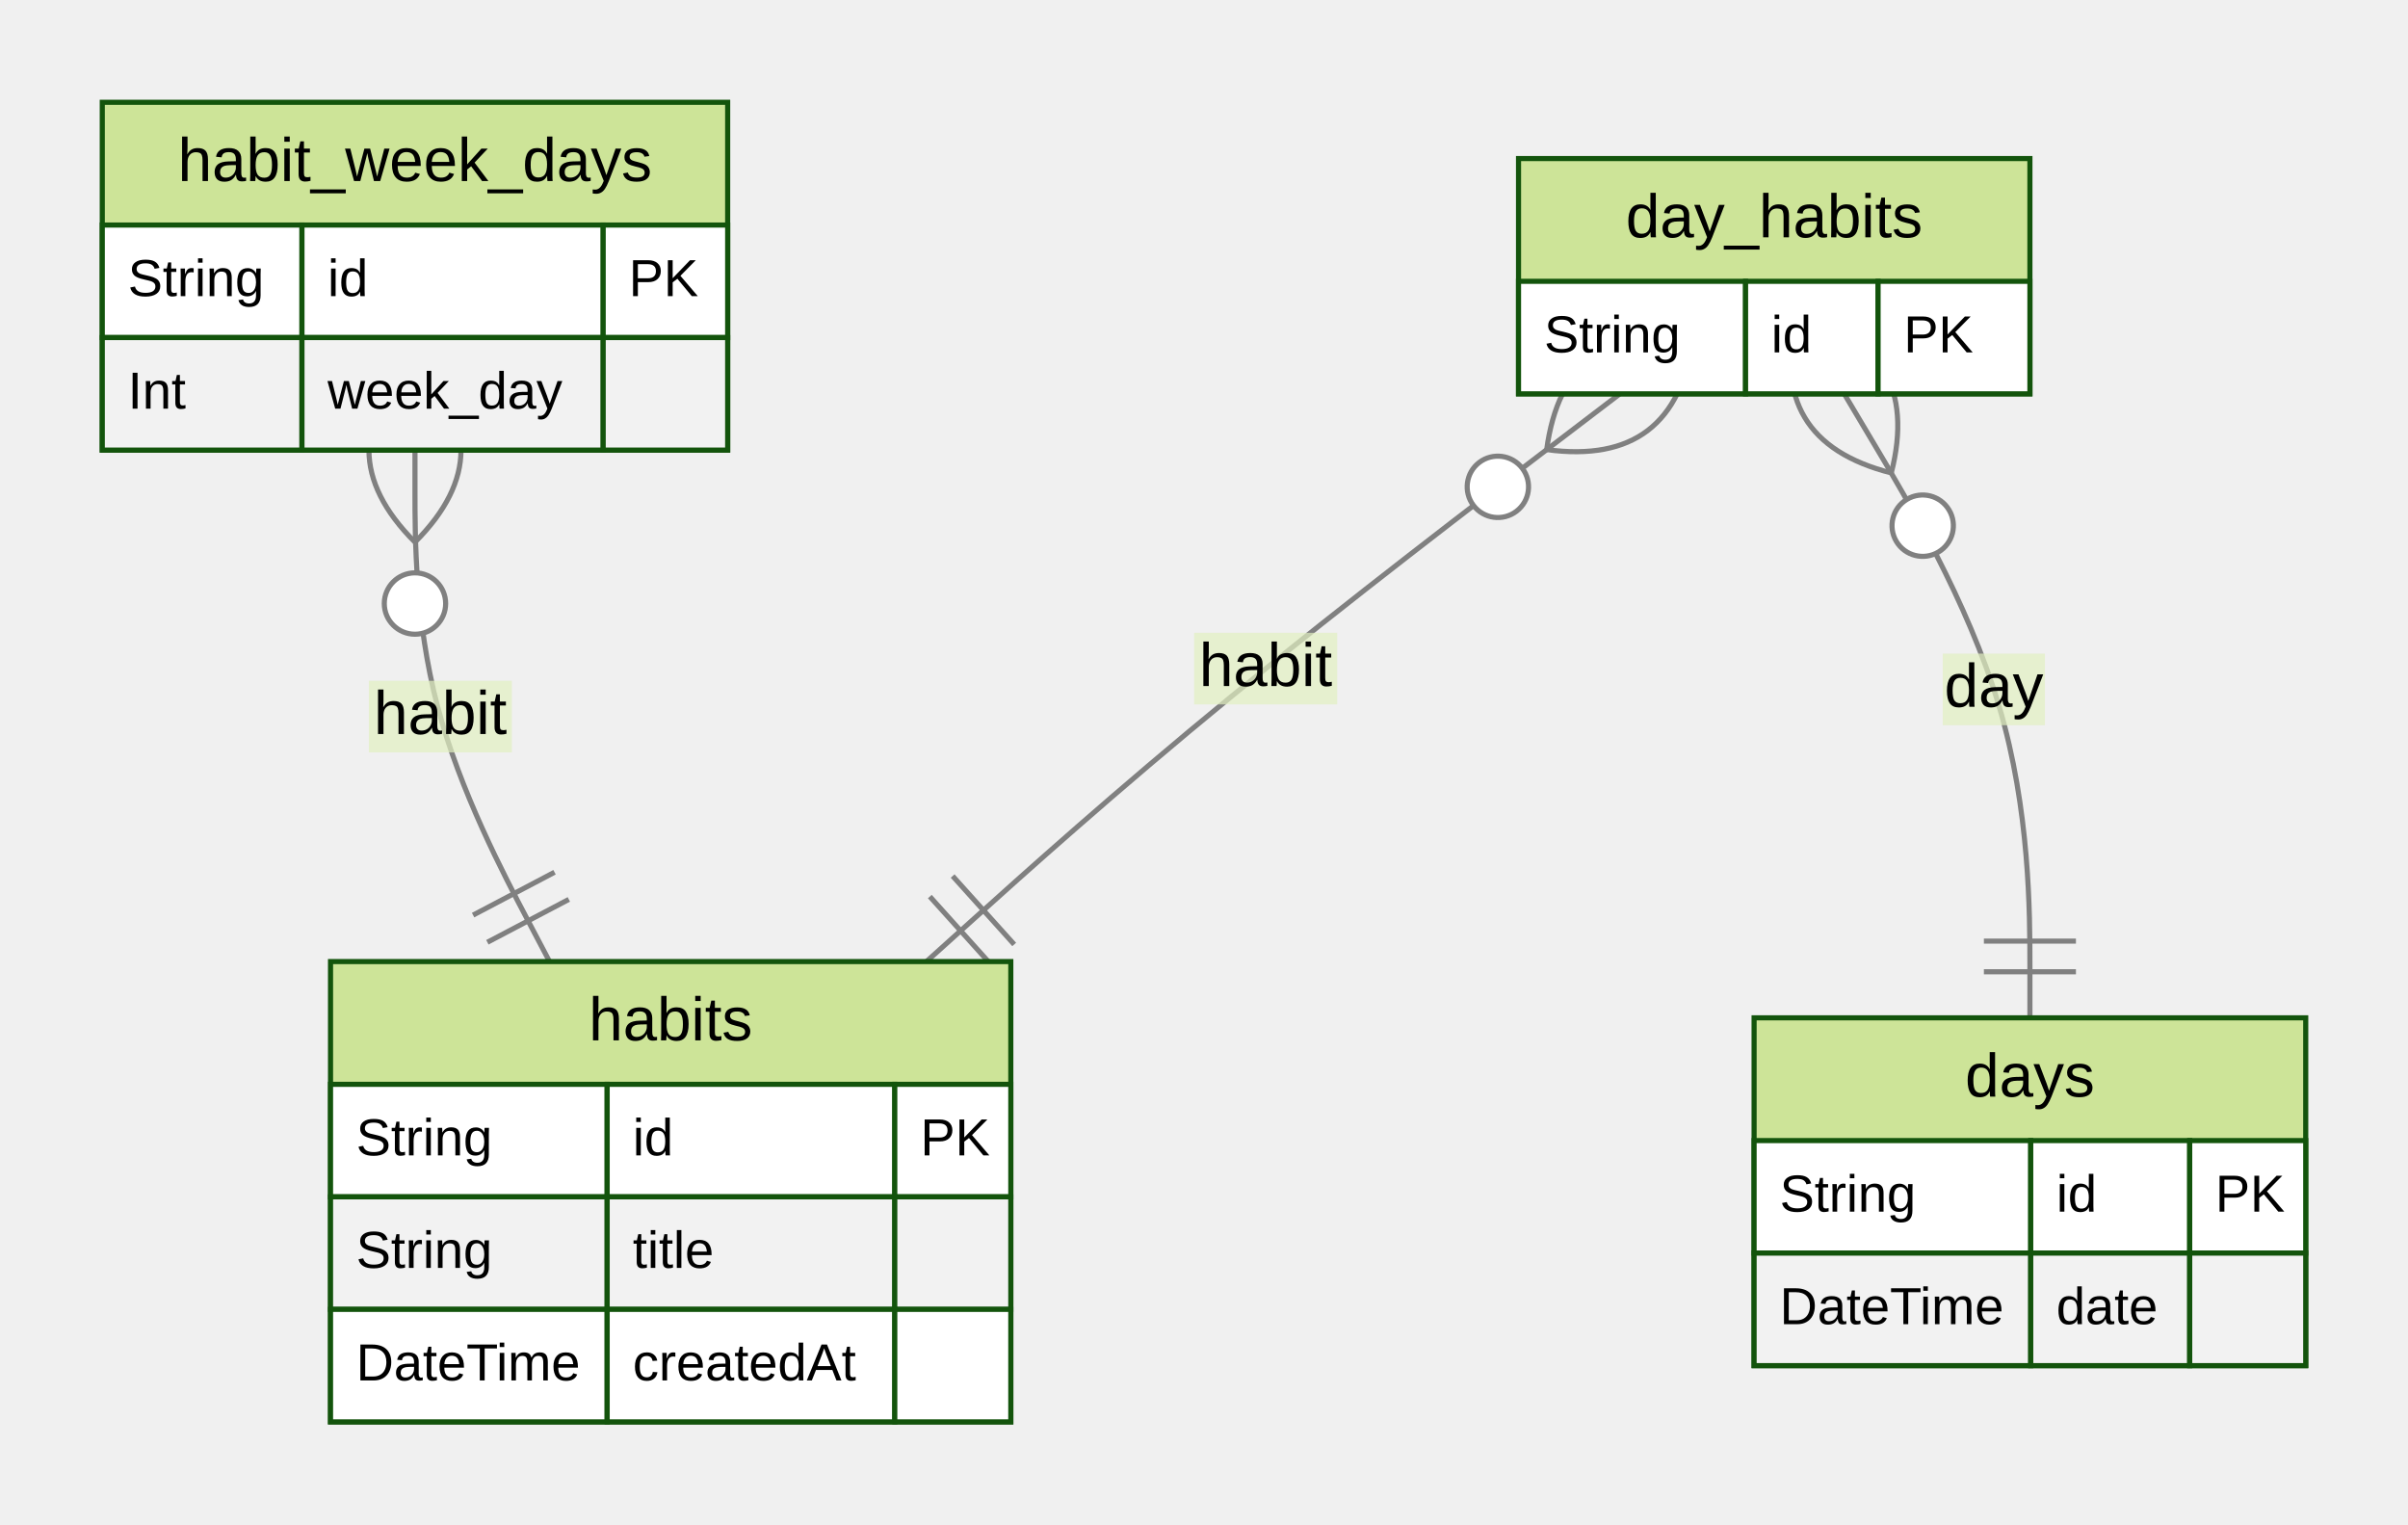
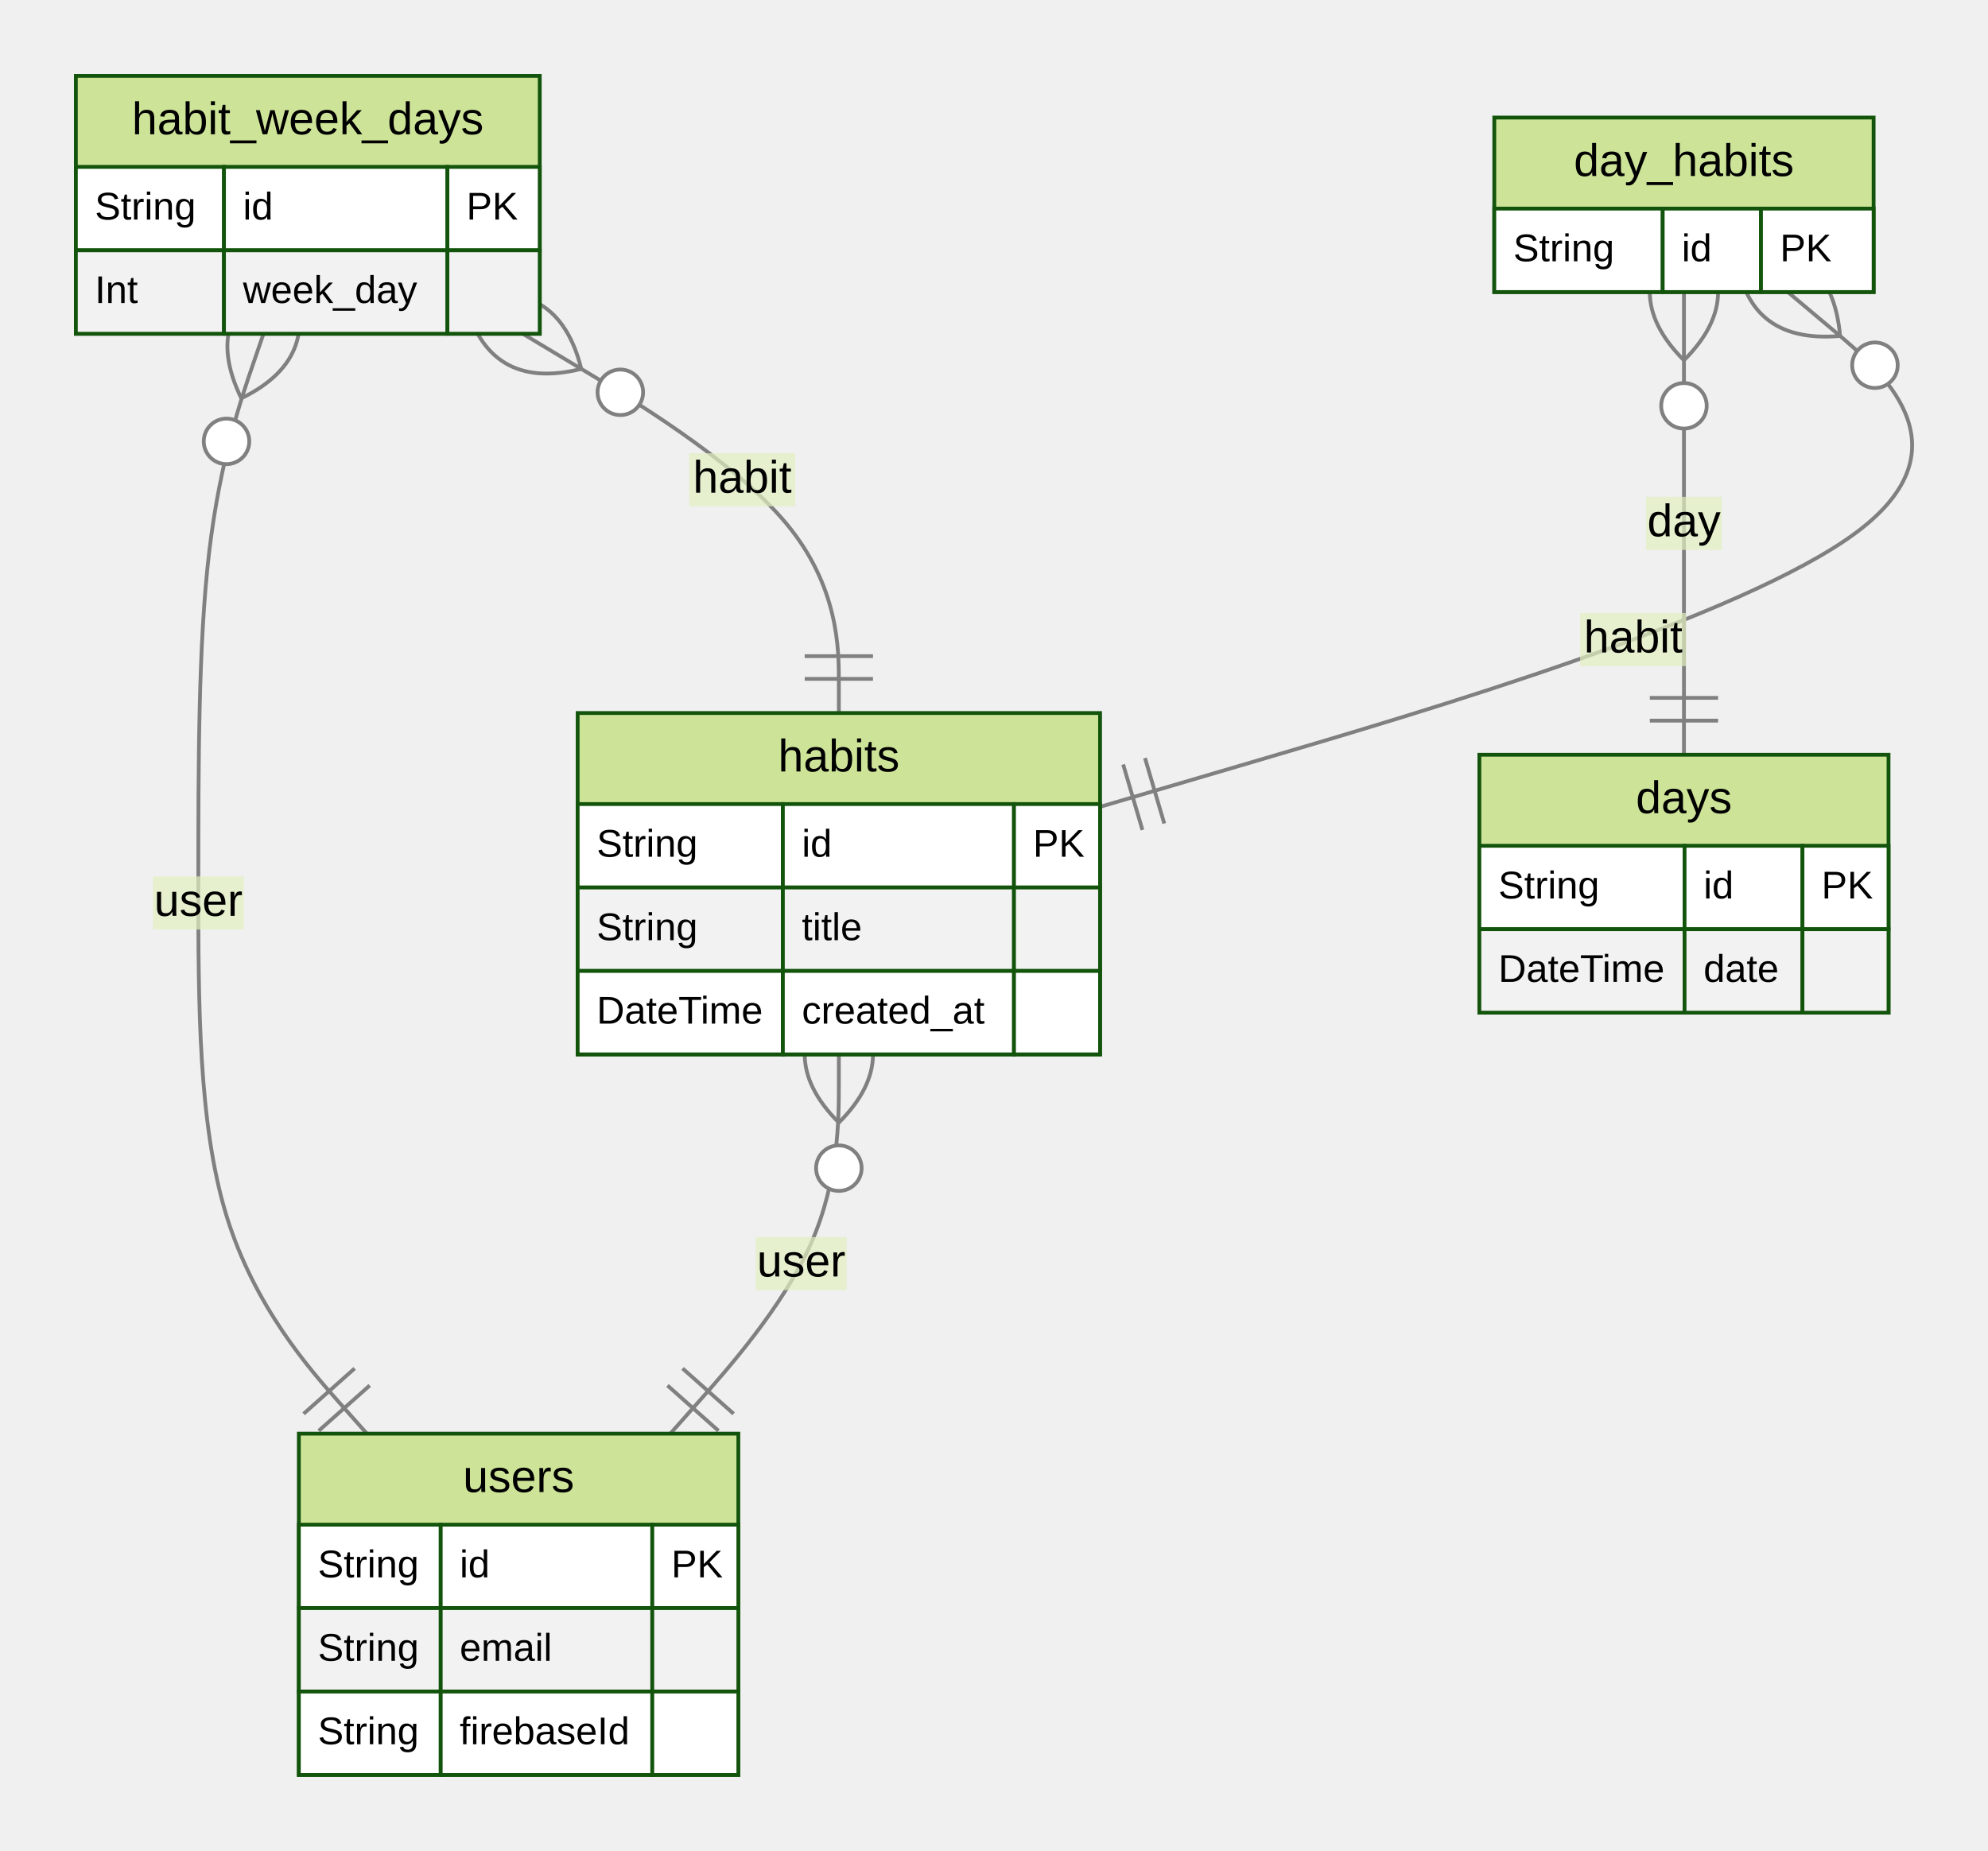
- <svg xmlns="http://www.w3.org/2000/svg" aria-roledescription="er" viewBox="0 0 470.878 298" style="max-width: 470.878px; background-color: white;" width="100%" id="mermaid-0">
+ <svg xmlns="http://www.w3.org/2000/svg" aria-roledescription="er" viewBox="0 0 524.1 488" style="max-width: 524.1px; background-color: white;" width="100%" id="mermaid-0">
  <style>#mermaid-0{font-family:"trebuchet ms",verdana,arial,sans-serif;font-size:16px;fill:#000000;}#mermaid-0 .error-icon{fill:#552222;}#mermaid-0 .error-text{fill:#552222;stroke:#552222;}#mermaid-0 .edge-thickness-normal{stroke-width:2px;}#mermaid-0 .edge-thickness-thick{stroke-width:3.5px;}#mermaid-0 .edge-pattern-solid{stroke-dasharray:0;}#mermaid-0 .edge-pattern-dashed{stroke-dasharray:3;}#mermaid-0 .edge-pattern-dotted{stroke-dasharray:2;}#mermaid-0 .marker{fill:#000000;stroke:#000000;}#mermaid-0 .marker.cross{stroke:#000000;}#mermaid-0 svg{font-family:"trebuchet ms",verdana,arial,sans-serif;font-size:16px;}#mermaid-0 .entityBox{fill:#cde498;stroke:#13540c;}#mermaid-0 .attributeBoxOdd{fill:#ffffff;stroke:#13540c;}#mermaid-0 .attributeBoxEven{fill:#f2f2f2;stroke:#13540c;}#mermaid-0 .relationshipLabelBox{fill:hsl(78.158, 58.462%, 84.51%);opacity:0.7;background-color:hsl(78.158, 58.462%, 84.51%);}#mermaid-0 .relationshipLabelBox rect{opacity:0.5;}#mermaid-0 .relationshipLine{stroke:#000000;}#mermaid-0 .entityTitleText{text-anchor:middle;font-size:18px;fill:#000000;}#mermaid-0 :root{--mermaid-font-family:"trebuchet ms",verdana,arial,sans-serif;}</style>
  <g />
  <defs>
    <marker orient="auto" markerHeight="18" markerWidth="18" refY="9" refX="0" id="ONLY_ONE_START">
      <path d="M9,0 L9,18 M15,0 L15,18" fill="none" stroke="gray" />
    </marker>
  </defs>
  <defs>
    <marker orient="auto" markerHeight="18" markerWidth="18" refY="9" refX="18" id="ONLY_ONE_END">
      <path d="M3,0 L3,18 M9,0 L9,18" fill="none" stroke="gray" />
    </marker>
  </defs>
  <defs>
    <marker orient="auto" markerHeight="18" markerWidth="30" refY="9" refX="0" id="ZERO_OR_ONE_START">
      <circle r="6" cy="9" cx="21" fill="white" stroke="gray" />
      <path d="M9,0 L9,18" fill="none" stroke="gray" />
    </marker>
  </defs>
  <defs>
    <marker orient="auto" markerHeight="18" markerWidth="30" refY="9" refX="30" id="ZERO_OR_ONE_END">
      <circle r="6" cy="9" cx="9" fill="white" stroke="gray" />
      <path d="M21,0 L21,18" fill="none" stroke="gray" />
    </marker>
  </defs>
  <defs>
    <marker orient="auto" markerHeight="36" markerWidth="45" refY="18" refX="18" id="ONE_OR_MORE_START">
      <path d="M0,18 Q 18,0 36,18 Q 18,36 0,18 M42,9 L42,27" fill="none" stroke="gray" />
    </marker>
  </defs>
  <defs>
    <marker orient="auto" markerHeight="36" markerWidth="45" refY="18" refX="27" id="ONE_OR_MORE_END">
      <path d="M3,9 L3,27 M9,18 Q27,0 45,18 Q27,36 9,18" fill="none" stroke="gray" />
    </marker>
  </defs>
  <defs>
    <marker orient="auto" markerHeight="36" markerWidth="57" refY="18" refX="18" id="ZERO_OR_MORE_START">
      <circle r="6" cy="18" cx="48" fill="white" stroke="gray" />
      <path d="M0,18 Q18,0 36,18 Q18,36 0,18" fill="none" stroke="gray" />
    </marker>
  </defs>
  <defs>
    <marker orient="auto" markerHeight="36" markerWidth="57" refY="18" refX="39" id="ZERO_OR_MORE_END">
      <circle r="6" cy="18" cx="9" fill="white" stroke="gray" />
      <path d="M21,18 Q39,0 57,18 Q39,36 21,18" fill="none" stroke="gray" />
    </marker>
  </defs>
-   <path style="stroke: gray; fill: none;" marker-start="url(#ZERO_OR_MORE_START)" marker-end="url(#ONLY_ONE_END)" d="M81.146,88L81.146,96.333C81.146,104.667,81.146,121.333,85.532,138C89.918,154.667,98.69,171.333,103.076,179.667L107.462,188" class="er relationshipLine" />
-   <path style="stroke: gray; fill: none;" marker-start="url(#ZERO_OR_MORE_START)" marker-end="url(#ONLY_ONE_END)" d="M360.634,77L366.686,87.167C372.737,97.333,384.84,117.667,390.892,138C396.944,158.333,396.944,178.667,396.944,188.833L396.944,199" class="er relationshipLine" />
-   <path style="stroke: gray; fill: none;" marker-start="url(#ZERO_OR_MORE_START)" marker-end="url(#ONLY_ONE_END)" d="M316.763,77L303.423,87.167C290.082,97.333,263.401,117.667,240.8,136.167C218.198,154.667,199.676,171.333,190.416,179.667L181.155,188" class="er relationshipLine" />
-   <g transform="translate(64.63327,188 )" id="entity-habits-5487912a-eb0f-4739-993e-88af39fa4d45">
-     <rect height="90" width="133.026" y="0" x="0" class="er entityBox" />
-     <text style="dominant-baseline: middle; text-anchor: middle; font-size: 12px;" transform="translate(66.51321,12)" y="0" x="0" id="text-entity-habits-5487912a-eb0f-4739-993e-88af39fa4d45" class="er entityLabel">habits</text>
+   <path style="stroke: gray; fill: none;" marker-start="url(#ZERO_OR_MORE_START)" marker-end="url(#ONLY_ONE_END)" d="M221.149,278L221.149,286.333C221.149,294.667,221.149,311.333,213.743,328C206.337,344.667,191.525,361.333,184.119,369.667L176.713,378" class="er relationshipLine" />
+   <path style="stroke: gray; fill: none;" marker-start="url(#ZERO_OR_MORE_START)" marker-end="url(#ONLY_ONE_END)" d="M69.467,88L66.604,96.333C63.741,104.667,58.016,121.333,55.153,145.5C52.29,169.667,52.29,201.333,52.29,233C52.29,264.667,52.29,296.333,59.696,320.5C67.102,344.667,81.915,361.333,89.321,369.667L96.727,378" class="er relationshipLine" />
+   <path style="stroke: gray; fill: none;" marker-start="url(#ZERO_OR_MORE_START)" marker-end="url(#ONLY_ONE_END)" d="M137.814,88L151.703,96.333C165.593,104.667,193.371,121.333,207.26,138C221.149,154.667,221.149,171.333,221.149,179.667L221.149,188" class="er relationshipLine" />
+   <path style="stroke: gray; fill: none;" marker-start="url(#ZERO_OR_MORE_START)" marker-end="url(#ONLY_ONE_END)" d="M443.943,77L443.943,87.167C443.943,97.333,443.943,117.667,443.943,138C443.943,158.333,443.943,178.667,443.943,188.833L443.943,199" class="er relationshipLine" />
+   <path style="stroke: gray; fill: none;" marker-start="url(#ZERO_OR_MORE_START)" marker-end="url(#ONLY_ONE_END)" d="M471.324,77L483.427,87.167C495.53,97.333,519.736,117.667,489.517,140.289C459.298,162.911,374.653,187.823,332.331,200.279L290.008,212.734" class="er relationshipLine" />
+   <g transform="translate(78.78839,378 )" id="entity-users-17f024da-1fa7-42e0-a7ef-aed058329096">
+     <rect height="90" width="115.863" y="0" x="0" class="er entityBox" />
+     <text style="dominant-baseline: middle; text-anchor: middle; font-size: 12px;" transform="translate(57.93134,12)" y="0" x="0" id="text-entity-users-17f024da-1fa7-42e0-a7ef-aed058329096" class="er entityLabel">users</text>
+     <rect height="22" width="37.396" y="24" x="0" class="er attributeBoxOdd" />
+     <text style="dominant-baseline: middle; font-size: 10.2px;" transform="translate(5,35)" y="0" x="0" id="text-entity-users-17f024da-1fa7-42e0-a7ef-aed058329096-attr-1-type" class="er entityLabel">String</text>
+     <rect height="22" width="55.779" y="24" x="37.396" class="er attributeBoxOdd" />
+     <text style="dominant-baseline: middle; font-size: 10.2px;" transform="translate(42.39606,35)" y="0" x="0" id="text-entity-users-17f024da-1fa7-42e0-a7ef-aed058329096-attr-1-name" class="er entityLabel">id</text>
+     <rect height="22" width="22.688" y="24" x="93.175" class="er attributeBoxOdd" />
+     <text style="dominant-baseline: middle; font-size: 10.2px;" transform="translate(98.17499,35)" y="0" x="0" id="text-entity-users-17f024da-1fa7-42e0-a7ef-aed058329096-attr-1-key" class="er entityLabel">PK</text>
+     <rect height="22" width="37.396" y="46" x="0" class="er attributeBoxEven" />
+     <text style="dominant-baseline: middle; font-size: 10.2px;" transform="translate(5,57)" y="0" x="0" id="text-entity-users-17f024da-1fa7-42e0-a7ef-aed058329096-attr-2-type" class="er entityLabel">String</text>
+     <rect height="22" width="55.779" y="46" x="37.396" class="er attributeBoxEven" />
+     <text style="dominant-baseline: middle; font-size: 10.2px;" transform="translate(42.39606,57)" y="0" x="0" id="text-entity-users-17f024da-1fa7-42e0-a7ef-aed058329096-attr-2-name" class="er entityLabel">email</text>
+     <rect height="22" width="22.688" y="46" x="93.175" class="er attributeBoxEven" />
+     <text style="dominant-baseline: middle; font-size: 10.2px;" transform="translate(98.17499,57)" y="0" x="0" id="text-entity-users-17f024da-1fa7-42e0-a7ef-aed058329096-attr-2-key" class="er entityLabel" />
+     <rect height="22" width="37.396" y="68" x="0" class="er attributeBoxOdd" />
+     <text style="dominant-baseline: middle; font-size: 10.2px;" transform="translate(5,79)" y="0" x="0" id="text-entity-users-17f024da-1fa7-42e0-a7ef-aed058329096-attr-3-type" class="er entityLabel">String</text>
+     <rect height="22" width="55.779" y="68" x="37.396" class="er attributeBoxOdd" />
+     <text style="dominant-baseline: middle; font-size: 10.2px;" transform="translate(42.39606,79)" y="0" x="0" id="text-entity-users-17f024da-1fa7-42e0-a7ef-aed058329096-attr-3-name" class="er entityLabel">firebaseId</text>
+     <rect height="22" width="22.688" y="68" x="93.175" class="er attributeBoxOdd" />
+     <text style="dominant-baseline: middle; font-size: 10.2px;" transform="translate(98.17499,79)" y="0" x="0" id="text-entity-users-17f024da-1fa7-42e0-a7ef-aed058329096-attr-3-key" class="er entityLabel" />
+   </g>
+   <g transform="translate(152.2902,188 )" id="entity-habits-322524e1-46d0-42a2-a68e-6b623a90327d">
+     <rect height="90" width="137.718" y="0" x="0" class="er entityBox" />
+     <text style="dominant-baseline: middle; text-anchor: middle; font-size: 12px;" transform="translate(68.85901,12)" y="0" x="0" id="text-entity-habits-322524e1-46d0-42a2-a68e-6b623a90327d" class="er entityLabel">habits</text>
    <rect height="22" width="54.096" y="24" x="0" class="er attributeBoxOdd" />
-     <text style="dominant-baseline: middle; font-size: 10.2px;" transform="translate(5,35)" y="0" x="0" id="text-entity-habits-5487912a-eb0f-4739-993e-88af39fa4d45-attr-1-type" class="er entityLabel">String</text>
-     <rect height="22" width="56.243" y="24" x="54.096" class="er attributeBoxOdd" />
-     <text style="dominant-baseline: middle; font-size: 10.2px;" transform="translate(59.09555,35)" y="0" x="0" id="text-entity-habits-5487912a-eb0f-4739-993e-88af39fa4d45-attr-1-name" class="er entityLabel">id</text>
-     <rect height="22" width="22.688" y="24" x="110.339" class="er attributeBoxOdd" />
-     <text style="dominant-baseline: middle; font-size: 10.2px;" transform="translate(115.3387,35)" y="0" x="0" id="text-entity-habits-5487912a-eb0f-4739-993e-88af39fa4d45-attr-1-key" class="er entityLabel">PK</text>
+     <text style="dominant-baseline: middle; font-size: 10.2px;" transform="translate(5,35)" y="0" x="0" id="text-entity-habits-322524e1-46d0-42a2-a68e-6b623a90327d-attr-1-type" class="er entityLabel">String</text>
+     <rect height="22" width="60.935" y="24" x="54.096" class="er attributeBoxOdd" />
+     <text style="dominant-baseline: middle; font-size: 10.2px;" transform="translate(59.09555,35)" y="0" x="0" id="text-entity-habits-322524e1-46d0-42a2-a68e-6b623a90327d-attr-1-name" class="er entityLabel">id</text>
+     <rect height="22" width="22.688" y="24" x="115.03" class="er attributeBoxOdd" />
+     <text style="dominant-baseline: middle; font-size: 10.2px;" transform="translate(120.0303,35)" y="0" x="0" id="text-entity-habits-322524e1-46d0-42a2-a68e-6b623a90327d-attr-1-key" class="er entityLabel">PK</text>
    <rect height="22" width="54.096" y="46" x="0" class="er attributeBoxEven" />
-     <text style="dominant-baseline: middle; font-size: 10.2px;" transform="translate(5,57)" y="0" x="0" id="text-entity-habits-5487912a-eb0f-4739-993e-88af39fa4d45-attr-2-type" class="er entityLabel">String</text>
-     <rect height="22" width="56.243" y="46" x="54.096" class="er attributeBoxEven" />
-     <text style="dominant-baseline: middle; font-size: 10.2px;" transform="translate(59.09555,57)" y="0" x="0" id="text-entity-habits-5487912a-eb0f-4739-993e-88af39fa4d45-attr-2-name" class="er entityLabel">title</text>
-     <rect height="22" width="22.688" y="46" x="110.339" class="er attributeBoxEven" />
-     <text style="dominant-baseline: middle; font-size: 10.2px;" transform="translate(115.3387,57)" y="0" x="0" id="text-entity-habits-5487912a-eb0f-4739-993e-88af39fa4d45-attr-2-key" class="er entityLabel" />
+     <text style="dominant-baseline: middle; font-size: 10.2px;" transform="translate(5,57)" y="0" x="0" id="text-entity-habits-322524e1-46d0-42a2-a68e-6b623a90327d-attr-2-type" class="er entityLabel">String</text>
+     <rect height="22" width="60.935" y="46" x="54.096" class="er attributeBoxEven" />
+     <text style="dominant-baseline: middle; font-size: 10.2px;" transform="translate(59.09555,57)" y="0" x="0" id="text-entity-habits-322524e1-46d0-42a2-a68e-6b623a90327d-attr-2-name" class="er entityLabel">title</text>
+     <rect height="22" width="22.688" y="46" x="115.03" class="er attributeBoxEven" />
+     <text style="dominant-baseline: middle; font-size: 10.2px;" transform="translate(120.0303,57)" y="0" x="0" id="text-entity-habits-322524e1-46d0-42a2-a68e-6b623a90327d-attr-2-key" class="er entityLabel" />
    <rect height="22" width="54.096" y="68" x="0" class="er attributeBoxOdd" />
-     <text style="dominant-baseline: middle; font-size: 10.2px;" transform="translate(5,79)" y="0" x="0" id="text-entity-habits-5487912a-eb0f-4739-993e-88af39fa4d45-attr-3-type" class="er entityLabel">DateTime</text>
-     <rect height="22" width="56.243" y="68" x="54.096" class="er attributeBoxOdd" />
-     <text style="dominant-baseline: middle; font-size: 10.2px;" transform="translate(59.09555,79)" y="0" x="0" id="text-entity-habits-5487912a-eb0f-4739-993e-88af39fa4d45-attr-3-name" class="er entityLabel">createdAt</text>
-     <rect height="22" width="22.688" y="68" x="110.339" class="er attributeBoxOdd" />
-     <text style="dominant-baseline: middle; font-size: 10.2px;" transform="translate(115.3387,79)" y="0" x="0" id="text-entity-habits-5487912a-eb0f-4739-993e-88af39fa4d45-attr-3-key" class="er entityLabel" />
+     <text style="dominant-baseline: middle; font-size: 10.2px;" transform="translate(5,79)" y="0" x="0" id="text-entity-habits-322524e1-46d0-42a2-a68e-6b623a90327d-attr-3-type" class="er entityLabel">DateTime</text>
+     <rect height="22" width="60.935" y="68" x="54.096" class="er attributeBoxOdd" />
+     <text style="dominant-baseline: middle; font-size: 10.2px;" transform="translate(59.09555,79)" y="0" x="0" id="text-entity-habits-322524e1-46d0-42a2-a68e-6b623a90327d-attr-3-name" class="er entityLabel">created_at</text>
+     <rect height="22" width="22.688" y="68" x="115.03" class="er attributeBoxOdd" />
+     <text style="dominant-baseline: middle; font-size: 10.2px;" transform="translate(120.0303,79)" y="0" x="0" id="text-entity-habits-322524e1-46d0-42a2-a68e-6b623a90327d-attr-3-key" class="er entityLabel" />
  </g>
-   <g transform="translate(20,20 )" id="entity-habitweekdays-9b314057-b024-449e-8cc1-6eba38001087">
+   <g transform="translate(20,20 )" id="entity-habitweekdays-1b313bce-3f7f-4eb1-ba1c-130b70001728">
    <rect height="68" width="122.293" y="0" x="0" class="er entityBox" />
-     <text style="dominant-baseline: middle; text-anchor: middle; font-size: 12px;" transform="translate(61.14648,12)" y="0" x="0" id="text-entity-habitweekdays-9b314057-b024-449e-8cc1-6eba38001087" class="er entityLabel">habit_week_days</text>
+     <text style="dominant-baseline: middle; text-anchor: middle; font-size: 12px;" transform="translate(61.14648,12)" y="0" x="0" id="text-entity-habitweekdays-1b313bce-3f7f-4eb1-ba1c-130b70001728" class="er entityLabel">habit_week_days</text>
    <rect height="22" width="39.048" y="24" x="0" class="er attributeBoxOdd" />
-     <text style="dominant-baseline: middle; font-size: 10.2px;" transform="translate(5,35)" y="0" x="0" id="text-entity-habitweekdays-9b314057-b024-449e-8cc1-6eba38001087-attr-1-type" class="er entityLabel">String</text>
+     <text style="dominant-baseline: middle; font-size: 10.2px;" transform="translate(5,35)" y="0" x="0" id="text-entity-habitweekdays-1b313bce-3f7f-4eb1-ba1c-130b70001728-attr-1-type" class="er entityLabel">String</text>
    <rect height="22" width="58.904" y="24" x="39.048" class="er attributeBoxOdd" />
-     <text style="dominant-baseline: middle; font-size: 10.2px;" transform="translate(44.04844,35)" y="0" x="0" id="text-entity-habitweekdays-9b314057-b024-449e-8cc1-6eba38001087-attr-1-name" class="er entityLabel">id</text>
+     <text style="dominant-baseline: middle; font-size: 10.2px;" transform="translate(44.04844,35)" y="0" x="0" id="text-entity-habitweekdays-1b313bce-3f7f-4eb1-ba1c-130b70001728-attr-1-name" class="er entityLabel">id</text>
    <rect height="22" width="24.34" y="24" x="97.953" class="er attributeBoxOdd" />
-     <text style="dominant-baseline: middle; font-size: 10.2px;" transform="translate(102.9529,35)" y="0" x="0" id="text-entity-habitweekdays-9b314057-b024-449e-8cc1-6eba38001087-attr-1-key" class="er entityLabel">PK</text>
+     <text style="dominant-baseline: middle; font-size: 10.2px;" transform="translate(102.9529,35)" y="0" x="0" id="text-entity-habitweekdays-1b313bce-3f7f-4eb1-ba1c-130b70001728-attr-1-key" class="er entityLabel">PK</text>
    <rect height="22" width="39.048" y="46" x="0" class="er attributeBoxEven" />
-     <text style="dominant-baseline: middle; font-size: 10.2px;" transform="translate(5,57)" y="0" x="0" id="text-entity-habitweekdays-9b314057-b024-449e-8cc1-6eba38001087-attr-2-type" class="er entityLabel">Int</text>
+     <text style="dominant-baseline: middle; font-size: 10.2px;" transform="translate(5,57)" y="0" x="0" id="text-entity-habitweekdays-1b313bce-3f7f-4eb1-ba1c-130b70001728-attr-2-type" class="er entityLabel">Int</text>
    <rect height="22" width="58.904" y="46" x="39.048" class="er attributeBoxEven" />
-     <text style="dominant-baseline: middle; font-size: 10.2px;" transform="translate(44.04844,57)" y="0" x="0" id="text-entity-habitweekdays-9b314057-b024-449e-8cc1-6eba38001087-attr-2-name" class="er entityLabel">week_day</text>
+     <text style="dominant-baseline: middle; font-size: 10.2px;" transform="translate(44.04844,57)" y="0" x="0" id="text-entity-habitweekdays-1b313bce-3f7f-4eb1-ba1c-130b70001728-attr-2-name" class="er entityLabel">week_day</text>
    <rect height="22" width="24.34" y="46" x="97.953" class="er attributeBoxEven" />
-     <text style="dominant-baseline: middle; font-size: 10.2px;" transform="translate(102.9529,57)" y="0" x="0" id="text-entity-habitweekdays-9b314057-b024-449e-8cc1-6eba38001087-attr-2-key" class="er entityLabel" />
+     <text style="dominant-baseline: middle; font-size: 10.2px;" transform="translate(102.9529,57)" y="0" x="0" id="text-entity-habitweekdays-1b313bce-3f7f-4eb1-ba1c-130b70001728-attr-2-key" class="er entityLabel" />
  </g>
-   <g transform="translate(343.0091,199 )" id="entity-days-efd4e457-88c9-40c1-841c-0f9a58ad6680">
+   <g transform="translate(390.0082,199 )" id="entity-days-87efb6a0-0266-42a0-86d0-f991264a9c30">
    <rect height="68" width="107.869" y="0" x="0" class="er entityBox" />
-     <text style="dominant-baseline: middle; text-anchor: middle; font-size: 12px;" transform="translate(53.93452,12)" y="0" x="0" id="text-entity-days-efd4e457-88c9-40c1-841c-0f9a58ad6680" class="er entityLabel">days</text>
+     <text style="dominant-baseline: middle; text-anchor: middle; font-size: 12px;" transform="translate(53.93452,12)" y="0" x="0" id="text-entity-days-87efb6a0-0266-42a0-86d0-f991264a9c30" class="er entityLabel">days</text>
    <rect height="22" width="54.096" y="24" x="0" class="er attributeBoxOdd" />
-     <text style="dominant-baseline: middle; font-size: 10.2px;" transform="translate(5,35)" y="0" x="0" id="text-entity-days-efd4e457-88c9-40c1-841c-0f9a58ad6680-attr-1-type" class="er entityLabel">String</text>
+     <text style="dominant-baseline: middle; font-size: 10.2px;" transform="translate(5,35)" y="0" x="0" id="text-entity-days-87efb6a0-0266-42a0-86d0-f991264a9c30-attr-1-type" class="er entityLabel">String</text>
    <rect height="22" width="31.086" y="24" x="54.096" class="er attributeBoxOdd" />
-     <text style="dominant-baseline: middle; font-size: 10.2px;" transform="translate(59.09555,35)" y="0" x="0" id="text-entity-days-efd4e457-88c9-40c1-841c-0f9a58ad6680-attr-1-name" class="er entityLabel">id</text>
+     <text style="dominant-baseline: middle; font-size: 10.2px;" transform="translate(59.09555,35)" y="0" x="0" id="text-entity-days-87efb6a0-0266-42a0-86d0-f991264a9c30-attr-1-name" class="er entityLabel">id</text>
    <rect height="22" width="22.688" y="24" x="85.181" class="er attributeBoxOdd" />
-     <text style="dominant-baseline: middle; font-size: 10.2px;" transform="translate(90.18137,35)" y="0" x="0" id="text-entity-days-efd4e457-88c9-40c1-841c-0f9a58ad6680-attr-1-key" class="er entityLabel">PK</text>
+     <text style="dominant-baseline: middle; font-size: 10.2px;" transform="translate(90.18137,35)" y="0" x="0" id="text-entity-days-87efb6a0-0266-42a0-86d0-f991264a9c30-attr-1-key" class="er entityLabel">PK</text>
    <rect height="22" width="54.096" y="46" x="0" class="er attributeBoxEven" />
-     <text style="dominant-baseline: middle; font-size: 10.2px;" transform="translate(5,57)" y="0" x="0" id="text-entity-days-efd4e457-88c9-40c1-841c-0f9a58ad6680-attr-2-type" class="er entityLabel">DateTime</text>
+     <text style="dominant-baseline: middle; font-size: 10.2px;" transform="translate(5,57)" y="0" x="0" id="text-entity-days-87efb6a0-0266-42a0-86d0-f991264a9c30-attr-2-type" class="er entityLabel">DateTime</text>
    <rect height="22" width="31.086" y="46" x="54.096" class="er attributeBoxEven" />
-     <text style="dominant-baseline: middle; font-size: 10.2px;" transform="translate(59.09555,57)" y="0" x="0" id="text-entity-days-efd4e457-88c9-40c1-841c-0f9a58ad6680-attr-2-name" class="er entityLabel">date</text>
+     <text style="dominant-baseline: middle; font-size: 10.2px;" transform="translate(59.09555,57)" y="0" x="0" id="text-entity-days-87efb6a0-0266-42a0-86d0-f991264a9c30-attr-2-name" class="er entityLabel">date</text>
    <rect height="22" width="22.688" y="46" x="85.181" class="er attributeBoxEven" />
-     <text style="dominant-baseline: middle; font-size: 10.2px;" transform="translate(90.18137,57)" y="0" x="0" id="text-entity-days-efd4e457-88c9-40c1-841c-0f9a58ad6680-attr-2-key" class="er entityLabel" />
+     <text style="dominant-baseline: middle; font-size: 10.2px;" transform="translate(90.18137,57)" y="0" x="0" id="text-entity-days-87efb6a0-0266-42a0-86d0-f991264a9c30-attr-2-key" class="er entityLabel" />
  </g>
-   <g transform="translate(296.9436,31 )" id="entity-dayhabits-36bc7f1b-6c0c-4bb4-a0c6-ca3da6c2d3b6">
+   <g transform="translate(393.9428,31 )" id="entity-dayhabits-a3351f8e-ad82-4e44-b8f8-f7be847af0d5">
    <rect height="46" width="100" y="0" x="0" class="er entityBox" />
-     <text style="dominant-baseline: middle; text-anchor: middle; font-size: 12px;" transform="translate(50,12)" y="0" x="0" id="text-entity-dayhabits-36bc7f1b-6c0c-4bb4-a0c6-ca3da6c2d3b6" class="er entityLabel">day_habits</text>
+     <text style="dominant-baseline: middle; text-anchor: middle; font-size: 12px;" transform="translate(50,12)" y="0" x="0" id="text-entity-dayhabits-a3351f8e-ad82-4e44-b8f8-f7be847af0d5" class="er entityLabel">day_habits</text>
    <rect height="22" width="44.399" y="24" x="0" class="er attributeBoxOdd" />
-     <text style="dominant-baseline: middle; font-size: 10.2px;" transform="translate(5,35)" y="0" x="0" id="text-entity-dayhabits-36bc7f1b-6c0c-4bb4-a0c6-ca3da6c2d3b6-attr-1-type" class="er entityLabel">String</text>
+     <text style="dominant-baseline: middle; font-size: 10.2px;" transform="translate(5,35)" y="0" x="0" id="text-entity-dayhabits-a3351f8e-ad82-4e44-b8f8-f7be847af0d5-attr-1-type" class="er entityLabel">String</text>
    <rect height="22" width="25.911" y="24" x="44.399" class="er attributeBoxOdd" />
-     <text style="dominant-baseline: middle; font-size: 10.2px;" transform="translate(49.39862,35)" y="0" x="0" id="text-entity-dayhabits-36bc7f1b-6c0c-4bb4-a0c6-ca3da6c2d3b6-attr-1-name" class="er entityLabel">id</text>
+     <text style="dominant-baseline: middle; font-size: 10.2px;" transform="translate(49.39862,35)" y="0" x="0" id="text-entity-dayhabits-a3351f8e-ad82-4e44-b8f8-f7be847af0d5-attr-1-name" class="er entityLabel">id</text>
    <rect height="22" width="29.69" y="24" x="70.31" class="er attributeBoxOdd" />
-     <text style="dominant-baseline: middle; font-size: 10.2px;" transform="translate(75.30976,35)" y="0" x="0" id="text-entity-dayhabits-36bc7f1b-6c0c-4bb4-a0c6-ca3da6c2d3b6-attr-1-key" class="er entityLabel">PK</text>
+     <text style="dominant-baseline: middle; font-size: 10.2px;" transform="translate(75.30976,35)" y="0" x="0" id="text-entity-dayhabits-a3351f8e-ad82-4e44-b8f8-f7be847af0d5-attr-1-key" class="er entityLabel">PK</text>
  </g>
-   <rect height="14" width="27.969" y="133.109" x="72.126" class="er relationshipLabelBox" />
-   <text style="text-anchor: middle; dominant-baseline: middle; font-size: 12px;" y="140.109" x="86.11" id="rel1" class="er relationshipLabel">habit</text>
-   <rect height="14" width="19.99" y="127.788" x="379.892" class="er relationshipLabelBox" />
-   <text style="text-anchor: middle; dominant-baseline: middle; font-size: 12px;" y="134.788" x="389.887" id="rel2" class="er relationshipLabel">day</text>
-   <rect height="14" width="27.969" y="123.724" x="233.515" class="er relationshipLabelBox" />
-   <text style="text-anchor: middle; dominant-baseline: middle; font-size: 12px;" y="130.724" x="247.499" id="rel3" class="er relationshipLabel">habit</text>
+   <rect height="14" width="23.959" y="326.159" x="199.246" class="er relationshipLabelBox" />
+   <text style="text-anchor: middle; dominant-baseline: middle; font-size: 12px;" y="333.159" x="211.225" id="rel1" class="er relationshipLabel">user</text>
+   <rect height="14" width="23.959" y="231.08" x="40.312" class="er relationshipLabelBox" />
+   <text style="text-anchor: middle; dominant-baseline: middle; font-size: 12px;" y="238.08" x="52.292" id="rel2" class="er relationshipLabel">user</text>
+   <rect height="14" width="27.969" y="119.503" x="181.712" class="er relationshipLabelBox" />
+   <text style="text-anchor: middle; dominant-baseline: middle; font-size: 12px;" y="126.503" x="195.696" id="rel3" class="er relationshipLabel">habit</text>
+   <rect height="14" width="19.99" y="131" x="433.948" class="er relationshipLabelBox" />
+   <text style="text-anchor: middle; dominant-baseline: middle; font-size: 12px;" y="138" x="443.943" id="rel4" class="er relationshipLabel">day</text>
+   <rect height="14" width="27.969" y="161.628" x="416.583" class="er relationshipLabelBox" />
+   <text style="text-anchor: middle; dominant-baseline: middle; font-size: 12px;" y="168.628" x="430.568" id="rel5" class="er relationshipLabel">habit</text>
</svg>
